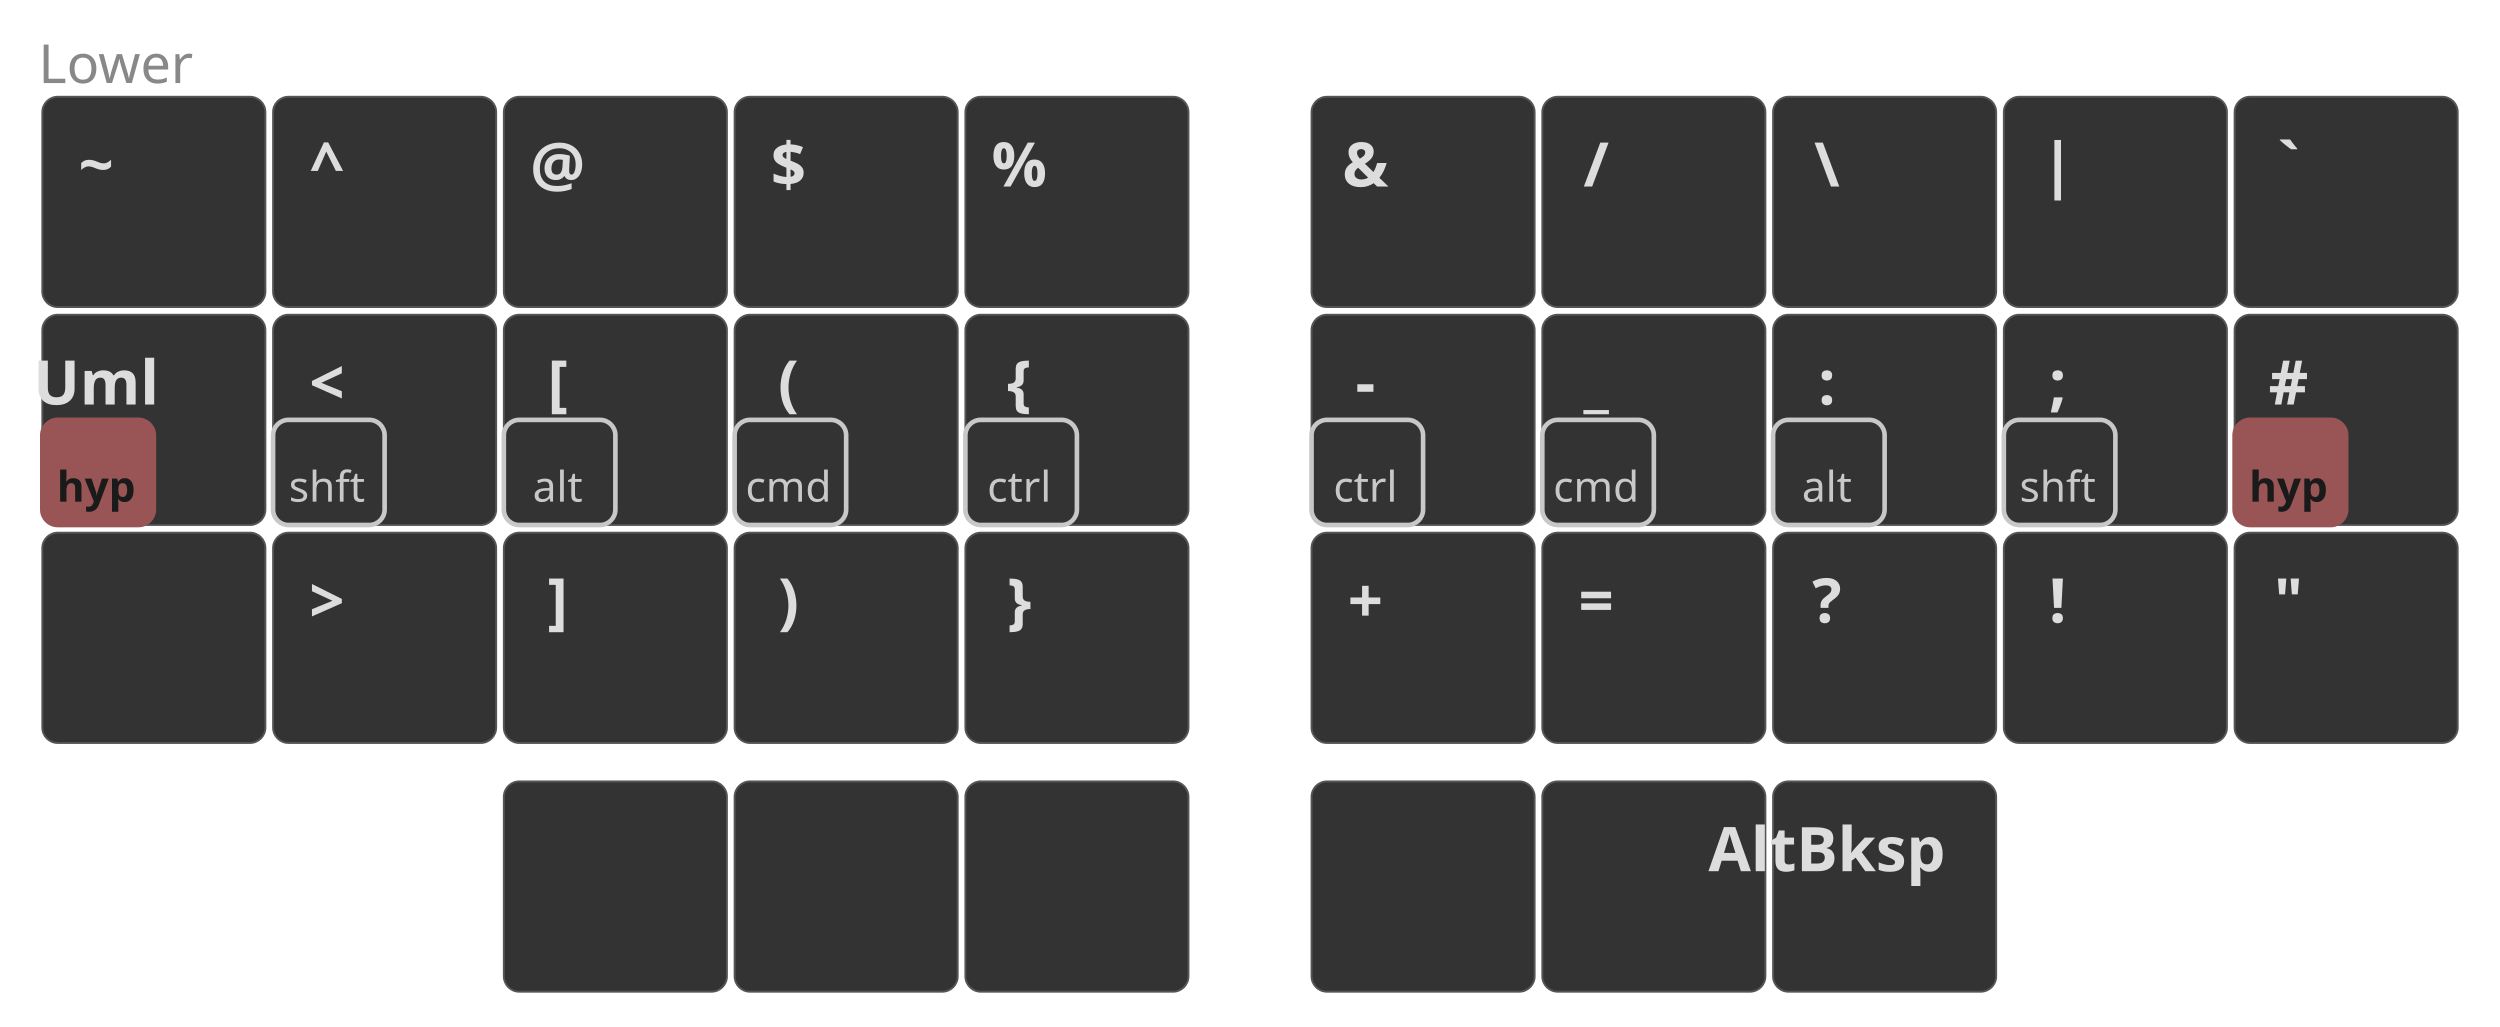
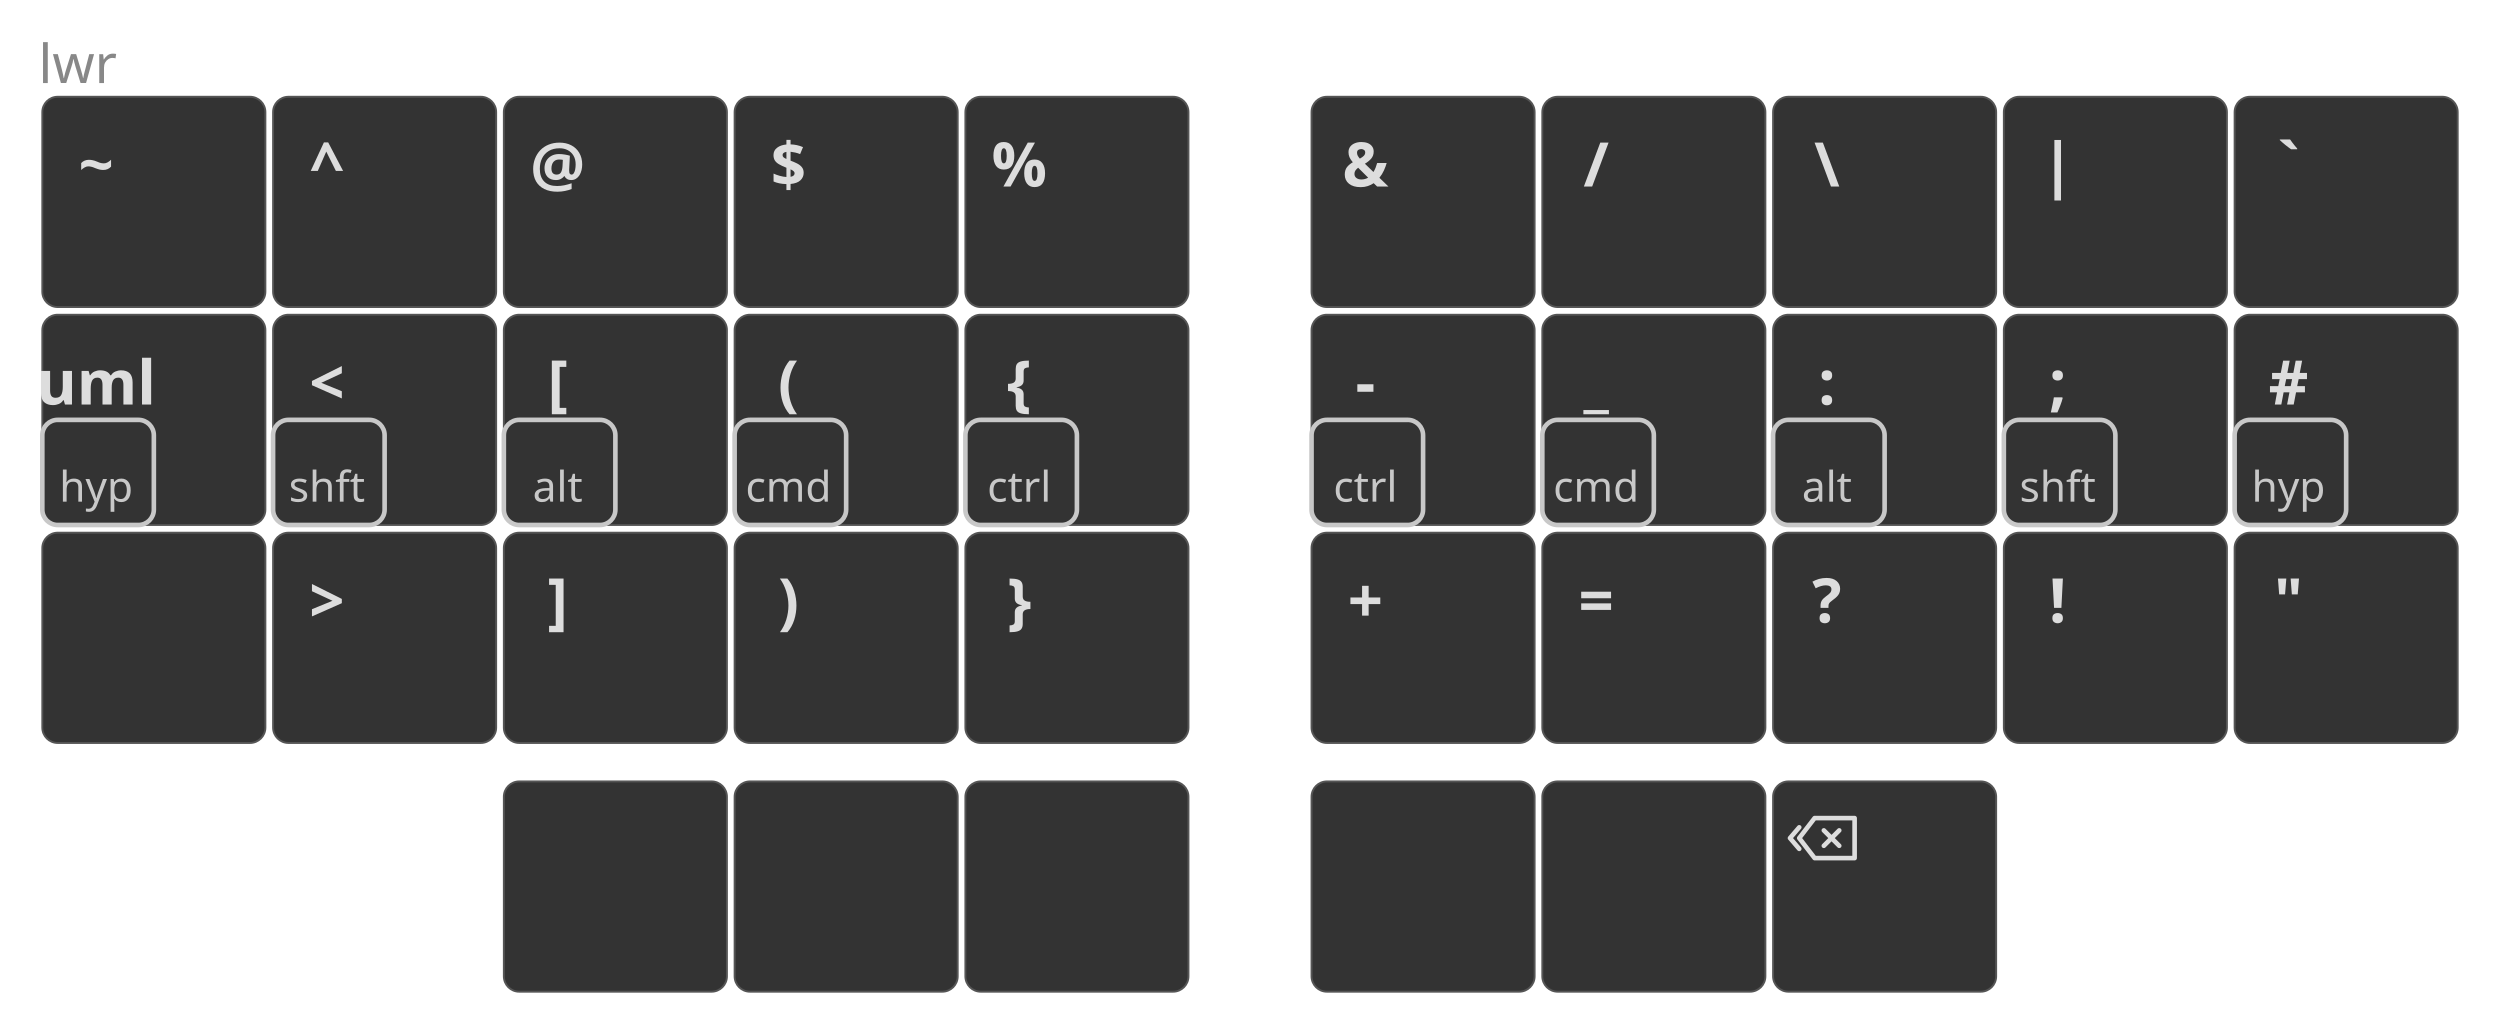
<svg xmlns="http://www.w3.org/2000/svg" class="keymap" width="650" height="267" viewBox="-10 -24 650.0 266.68">
  <style>svg.keymap { background: #1e1e2e; font-family: sans-serif; }
    rect.keycap { fill: #333333; stroke: #555555; stroke-width: 0.5px; }
    text { fill: #c8c8c8; text-anchor: middle; dominant-baseline: central; }
    text.base { font-size: 16px; font-weight: 600; fill: #dddddd; }
    text.hold { font-size: 11px; }
    text.sym { font-size: 13px; fill: #9999ff; }
    text.num { font-size: 13px; fill: #ee9944; }
    text.sticky { font-size: 12px; font-weight: 600; }
    use.glyph { fill: none; stroke: #c8c8c8; stroke-width: 2.5px;
                stroke-linecap: round; stroke-linejoin: round; }
+     use.glyph.base { stroke: #dddddd; stroke-width: 3px; }
    use.glyph.sym { stroke: #9999ff; }
    use.glyph.num { stroke: #ee9944; }
    rect.hold-box { stroke-width: 1.2px; }
    rect.hold-box.tap-preferred.mod { fill: none; stroke: #c8c8c8; }
    rect.hold-box.tap-preferred.sym { fill: none; stroke: #9999ff; }
    rect.hold-box.tap-preferred.nav { fill: none; stroke: #ee9944; }
-     rect.hold-box.tap-preferred.fun { fill: none; stroke: #ee7777; }
    rect.hold-box.hold-preferred.mod { fill: #666666; stroke: #666666; }
    rect.hold-box.hold-preferred.sym { fill: #6666bb; stroke: #6666bb; }
    rect.hold-box.hold-preferred.nav { fill: #aa7755; stroke: #aa7755; }
-     rect.hold-box.hold-preferred.fun { fill: #995555; stroke: #995555; }
    rect.hold-box.sticky.mod { fill: #666666; stroke: #666666; }
    rect.hold-box.sticky.sym { fill: #6666bb; stroke: #6666bb; }
    rect.hold-box.sticky.nav { fill: #aa7755; stroke: #aa7755; }
-     rect.hold-box.sticky.fun { fill: #995555; stroke: #995555; }
    text.hold.hold-preferred.mod, text.sticky.mod { fill: #eeeeee; font-weight: 700; }
    text.hold.hold-preferred.sym, text.sticky.sym,
-     text.hold.hold-preferred.nav, text.sticky.nav,
-     text.hold.hold-preferred.fun, text.sticky.fun { fill: #1a1a1a; font-weight: 700; }
+     text.hold.hold-preferred.nav, text.sticky.nav { fill: #1a1a1a; font-weight: 700; }
    text.hold.tap-preferred { fill: #c8c8c8; }
    text.title { font-size: 14px; fill: #888888; text-anchor: start; }</style>
  <defs>
    <path id="glyph_backspace" class="symbol" transform="scale(0.4) translate(-24,-30)" d="M22,19l10,10 M22,29l10-10 M6,24l10,13h26v-26h-26z" />
+     <path id="glyph_delete-word" class="symbol" transform="scale(0.4) translate(-24,-30)" d="M22,19l10,10 M22,29l10-10 M6,24l10,13h26v-26h-26z M6,17l-6,7,6,7" />
    <path id="glyph_return" class="symbol" transform="scale(0.4) translate(-24,-30)" d="M42,13V27H6 m8-8l-8,8l8,8" />
    <path id="glyph_space" class="symbol" transform="scale(0.4) translate(-24,-30)" d="M42,24V32H6V24" />
    <path id="glyph_escape" class="symbol" transform="scale(0.4) translate(-24,-30)" d="M24,24l-18-18 m0,10v-10h10 M24,6A18,18,0,1,1,6,24" />
    <path id="glyph_up" class="symbol" transform="scale(0.4) translate(-24,-30)" d="M24,42v-36 m-8,6l8-8l8,8" />
    <path id="glyph_down" class="symbol" transform="scale(0.4) translate(-24,-30)" d="M24,6v36 m-8,-6l8,8l8-8" />
    <path id="glyph_left" class="symbol" transform="scale(0.4) translate(-24,-30)" d="M42,24h-36 m6-8l-8,8l8,8" />
    <path id="glyph_right" class="symbol" transform="scale(0.4) translate(-24,-30)" d="M6,24h36 m-6-8l8,8l-8,8" />
    <path id="glyph_tab" class="symbol" transform="scale(0.4) translate(-24,-30)" d="M6,24h27 m-6-8l8,8l-8,8 M42,12V36" />
    <path id="glyph_btab" class="symbol" transform="scale(0.4) translate(-24,-30)" d="M42,24h-27 m6-8l-8,8l8,8 M6,12V36" />
    <path id="glyph_home" class="symbol" transform="scale(0.4) translate(-24,-30)" d="M42,42l-28-28 m0,10v-10h10 m8-8h-26v26" />
    <path id="glyph_end" class="symbol" transform="scale(0.4) translate(-24,-30)" d="M6,6l28,28 m0-10v10h-10 m-8,8h26v-26" />
+     <path id="glyph_word-right" class="symbol" transform="scale(0.4) translate(-24,-30)" d="M8,13l10,11-10,11 M24,13l10,11-10,11" />
+     <path id="glyph_word-left" class="symbol" transform="scale(0.4) translate(-24,-30)" d="M40,13l-10,11,10,11 M24,13l-10,11,10,11" />
+     <path id="glyph_hist-fwd" class="symbol" transform="scale(0.4) translate(-24,-30)" d="M10,32A16,14,0,1,0,36,18 m-2,-8l2,8l-8,2" />
+     <path id="glyph_hist-back" class="symbol" transform="scale(0.4) translate(-24,-30)" d="M38,32A16,14,0,1,1,12,18 m2,-8l-2,8l8,2" />
  </defs>
-   <text class="title" x="0" y="-8">Lower</text>
+   <text class="title" x="0" y="-8">lwr</text>
  <g transform="translate(0.00,0.00)">
    <rect class="keycap" x="1.0" y="1.0" width="58.0" height="54.67" rx="4.0" ry="4.0" />
    <text class="base" x="15.0" y="18.134">~</text>
  </g>
  <g transform="translate(60.00,0.00)">
    <rect class="keycap" x="1.0" y="1.0" width="58.0" height="54.67" rx="4.0" ry="4.0" />
    <text class="base" x="15.0" y="18.134">^</text>
  </g>
  <g transform="translate(120.00,0.00)">
    <rect class="keycap" x="1.0" y="1.0" width="58.0" height="54.67" rx="4.0" ry="4.0" />
    <text class="base" x="15.0" y="18.134">@</text>
  </g>
  <g transform="translate(180.00,0.00)">
    <rect class="keycap" x="1.0" y="1.0" width="58.0" height="54.67" rx="4.0" ry="4.0" />
    <text class="base" x="15.0" y="18.134">$</text>
  </g>
  <g transform="translate(240.00,0.00)">
    <rect class="keycap" x="1.0" y="1.0" width="58.0" height="54.67" rx="4.0" ry="4.0" />
    <text class="base" x="15.0" y="18.134">%</text>
  </g>
  <g transform="translate(330.00,0.00)">
    <rect class="keycap" x="1.0" y="1.0" width="58.0" height="54.67" rx="4.0" ry="4.0" />
    <text class="base" x="15.0" y="18.134">&amp;</text>
  </g>
  <g transform="translate(390.00,0.00)">
    <rect class="keycap" x="1.0" y="1.0" width="58.0" height="54.67" rx="4.0" ry="4.0" />
    <text class="base" x="15.0" y="18.134">/</text>
  </g>
  <g transform="translate(450.00,0.00)">
    <rect class="keycap" x="1.0" y="1.0" width="58.0" height="54.67" rx="4.0" ry="4.0" />
    <text class="base" x="15.0" y="18.134">\</text>
  </g>
  <g transform="translate(510.00,0.00)">
    <rect class="keycap" x="1.0" y="1.0" width="58.0" height="54.67" rx="4.0" ry="4.0" />
    <text class="base" x="15.0" y="18.134">|</text>
  </g>
  <g transform="translate(570.00,0.00)">
    <rect class="keycap" x="1.0" y="1.0" width="58.0" height="54.67" rx="4.0" ry="4.0" />
    <text class="base" x="15.0" y="18.134">`</text>
  </g>
  <g transform="translate(0.00,56.67)">
    <rect class="keycap" x="1.0" y="1.0" width="58.0" height="54.67" rx="4.0" ry="4.0" />
-     <rect class="hold-box hold-preferred fun" x="1.0" y="28.335" width="29.0" height="27.335" rx="4.0" ry="4.0" />
-     <text class="base" x="15.0" y="18.134">Uml</text>
-     <text class="hold hold-preferred fun" x="15.0" y="45.336">hyp</text>
+     <rect class="hold-box tap-preferred mod" x="1.0" y="28.335" width="29.0" height="27.335" rx="4.0" ry="4.0" />
+     <text class="base" x="15.0" y="18.134">uml</text>
+     <text class="hold tap-preferred mod" x="15.0" y="45.336">hyp</text>
  </g>
  <g transform="translate(60.00,56.67)">
    <rect class="keycap" x="1.0" y="1.0" width="58.0" height="54.67" rx="4.0" ry="4.0" />
    <rect class="hold-box tap-preferred mod" x="1.0" y="28.335" width="29.0" height="27.335" rx="4.0" ry="4.0" />
    <text class="base" x="15.0" y="18.134">&lt;</text>
    <text class="hold tap-preferred mod" x="15.0" y="45.336">shft</text>
  </g>
  <g transform="translate(120.00,56.67)">
    <rect class="keycap" x="1.0" y="1.0" width="58.0" height="54.67" rx="4.0" ry="4.0" />
    <rect class="hold-box tap-preferred mod" x="1.0" y="28.335" width="29.0" height="27.335" rx="4.0" ry="4.0" />
    <text class="base" x="15.0" y="18.134">[</text>
    <text class="hold tap-preferred mod" x="15.0" y="45.336">alt</text>
  </g>
  <g transform="translate(180.00,56.67)">
    <rect class="keycap" x="1.0" y="1.0" width="58.0" height="54.67" rx="4.0" ry="4.0" />
    <rect class="hold-box tap-preferred mod" x="1.0" y="28.335" width="29.0" height="27.335" rx="4.0" ry="4.0" />
    <text class="base" x="15.0" y="18.134">(</text>
    <text class="hold tap-preferred mod" x="15.0" y="45.336">cmd</text>
  </g>
  <g transform="translate(240.00,56.67)">
    <rect class="keycap" x="1.0" y="1.0" width="58.0" height="54.67" rx="4.0" ry="4.0" />
    <rect class="hold-box tap-preferred mod" x="1.0" y="28.335" width="29.0" height="27.335" rx="4.0" ry="4.0" />
    <text class="base" x="15.0" y="18.134">{</text>
    <text class="hold tap-preferred mod" x="15.0" y="45.336">ctrl</text>
  </g>
  <g transform="translate(330.00,56.67)">
    <rect class="keycap" x="1.0" y="1.0" width="58.0" height="54.67" rx="4.0" ry="4.0" />
    <rect class="hold-box tap-preferred mod" x="1.0" y="28.335" width="29.0" height="27.335" rx="4.0" ry="4.0" />
    <text class="base" x="15.0" y="18.134">-</text>
    <text class="hold tap-preferred mod" x="15.0" y="45.336">ctrl</text>
  </g>
  <g transform="translate(390.00,56.67)">
    <rect class="keycap" x="1.0" y="1.0" width="58.0" height="54.67" rx="4.0" ry="4.0" />
    <rect class="hold-box tap-preferred mod" x="1.0" y="28.335" width="29.0" height="27.335" rx="4.0" ry="4.0" />
    <text class="base" x="15.0" y="18.134">_</text>
    <text class="hold tap-preferred mod" x="15.0" y="45.336">cmd</text>
  </g>
  <g transform="translate(450.00,56.67)">
    <rect class="keycap" x="1.0" y="1.0" width="58.0" height="54.67" rx="4.0" ry="4.0" />
    <rect class="hold-box tap-preferred mod" x="1.0" y="28.335" width="29.0" height="27.335" rx="4.0" ry="4.0" />
    <text class="base" x="15.0" y="18.134">:</text>
    <text class="hold tap-preferred mod" x="15.0" y="45.336">alt</text>
  </g>
  <g transform="translate(510.00,56.67)">
    <rect class="keycap" x="1.0" y="1.0" width="58.0" height="54.67" rx="4.0" ry="4.0" />
    <rect class="hold-box tap-preferred mod" x="1.0" y="28.335" width="29.0" height="27.335" rx="4.0" ry="4.0" />
    <text class="base" x="15.0" y="18.134">;</text>
    <text class="hold tap-preferred mod" x="15.0" y="45.336">shft</text>
  </g>
  <g transform="translate(570.00,56.67)">
    <rect class="keycap" x="1.0" y="1.0" width="58.0" height="54.67" rx="4.0" ry="4.0" />
-     <rect class="hold-box hold-preferred fun" x="1.0" y="28.335" width="29.0" height="27.335" rx="4.0" ry="4.0" />
+     <rect class="hold-box tap-preferred mod" x="1.0" y="28.335" width="29.0" height="27.335" rx="4.0" ry="4.0" />
    <text class="base" x="15.0" y="18.134">#</text>
-     <text class="hold hold-preferred fun" x="15.0" y="45.336">hyp</text>
+     <text class="hold tap-preferred mod" x="15.0" y="45.336">hyp</text>
  </g>
  <g transform="translate(0.00,113.34)">
    <rect class="keycap" x="1.0" y="1.0" width="58.0" height="54.67" rx="4.0" ry="4.0" />
  </g>
  <g transform="translate(60.00,113.34)">
    <rect class="keycap" x="1.0" y="1.0" width="58.0" height="54.67" rx="4.0" ry="4.0" />
    <text class="base" x="15.0" y="18.134">&gt;</text>
  </g>
  <g transform="translate(120.00,113.34)">
    <rect class="keycap" x="1.0" y="1.0" width="58.0" height="54.67" rx="4.0" ry="4.0" />
    <text class="base" x="15.0" y="18.134">]</text>
  </g>
  <g transform="translate(180.00,113.34)">
    <rect class="keycap" x="1.0" y="1.0" width="58.0" height="54.67" rx="4.0" ry="4.0" />
    <text class="base" x="15.0" y="18.134">)</text>
  </g>
  <g transform="translate(240.00,113.34)">
    <rect class="keycap" x="1.0" y="1.0" width="58.0" height="54.67" rx="4.0" ry="4.0" />
    <text class="base" x="15.0" y="18.134">}</text>
  </g>
  <g transform="translate(330.00,113.34)">
    <rect class="keycap" x="1.0" y="1.0" width="58.0" height="54.67" rx="4.0" ry="4.0" />
    <text class="base" x="15.0" y="18.134">+</text>
  </g>
  <g transform="translate(390.00,113.34)">
    <rect class="keycap" x="1.0" y="1.0" width="58.0" height="54.67" rx="4.0" ry="4.0" />
    <text class="base" x="15.0" y="18.134">=</text>
  </g>
  <g transform="translate(450.00,113.34)">
    <rect class="keycap" x="1.0" y="1.0" width="58.0" height="54.67" rx="4.0" ry="4.0" />
    <text class="base" x="15.0" y="18.134">?</text>
  </g>
  <g transform="translate(510.00,113.34)">
    <rect class="keycap" x="1.0" y="1.0" width="58.0" height="54.67" rx="4.0" ry="4.0" />
    <text class="base" x="15.0" y="18.134">!</text>
  </g>
  <g transform="translate(570.00,113.34)">
    <rect class="keycap" x="1.0" y="1.0" width="58.0" height="54.67" rx="4.0" ry="4.0" />
    <text class="base" x="15.0" y="18.134">"</text>
  </g>
  <g transform="translate(120.00,178.01)">
    <rect class="keycap" x="1.0" y="1.0" width="58.0" height="54.67" rx="4.0" ry="4.0" />
  </g>
  <g transform="translate(180.00,178.01)">
    <rect class="keycap" x="1.0" y="1.0" width="58.0" height="54.67" rx="4.0" ry="4.0" />
  </g>
  <g transform="translate(240.00,178.01)">
    <rect class="keycap" x="1.0" y="1.0" width="58.0" height="54.67" rx="4.0" ry="4.0" />
  </g>
  <g transform="translate(330.00,178.01)">
    <rect class="keycap" x="1.0" y="1.0" width="58.0" height="54.67" rx="4.0" ry="4.0" />
  </g>
  <g transform="translate(390.00,178.01)">
    <rect class="keycap" x="1.0" y="1.0" width="58.0" height="54.67" rx="4.0" ry="4.0" />
  </g>
  <g transform="translate(450.00,178.01)">
    <rect class="keycap" x="1.0" y="1.0" width="58.0" height="54.67" rx="4.0" ry="4.0" />
-     <text class="base" x="15.0" y="18.134">AltBksp</text>
+     <use class="glyph base" href="#glyph_delete-word" x="15.0" y="18.134" />
  </g>
</svg>
